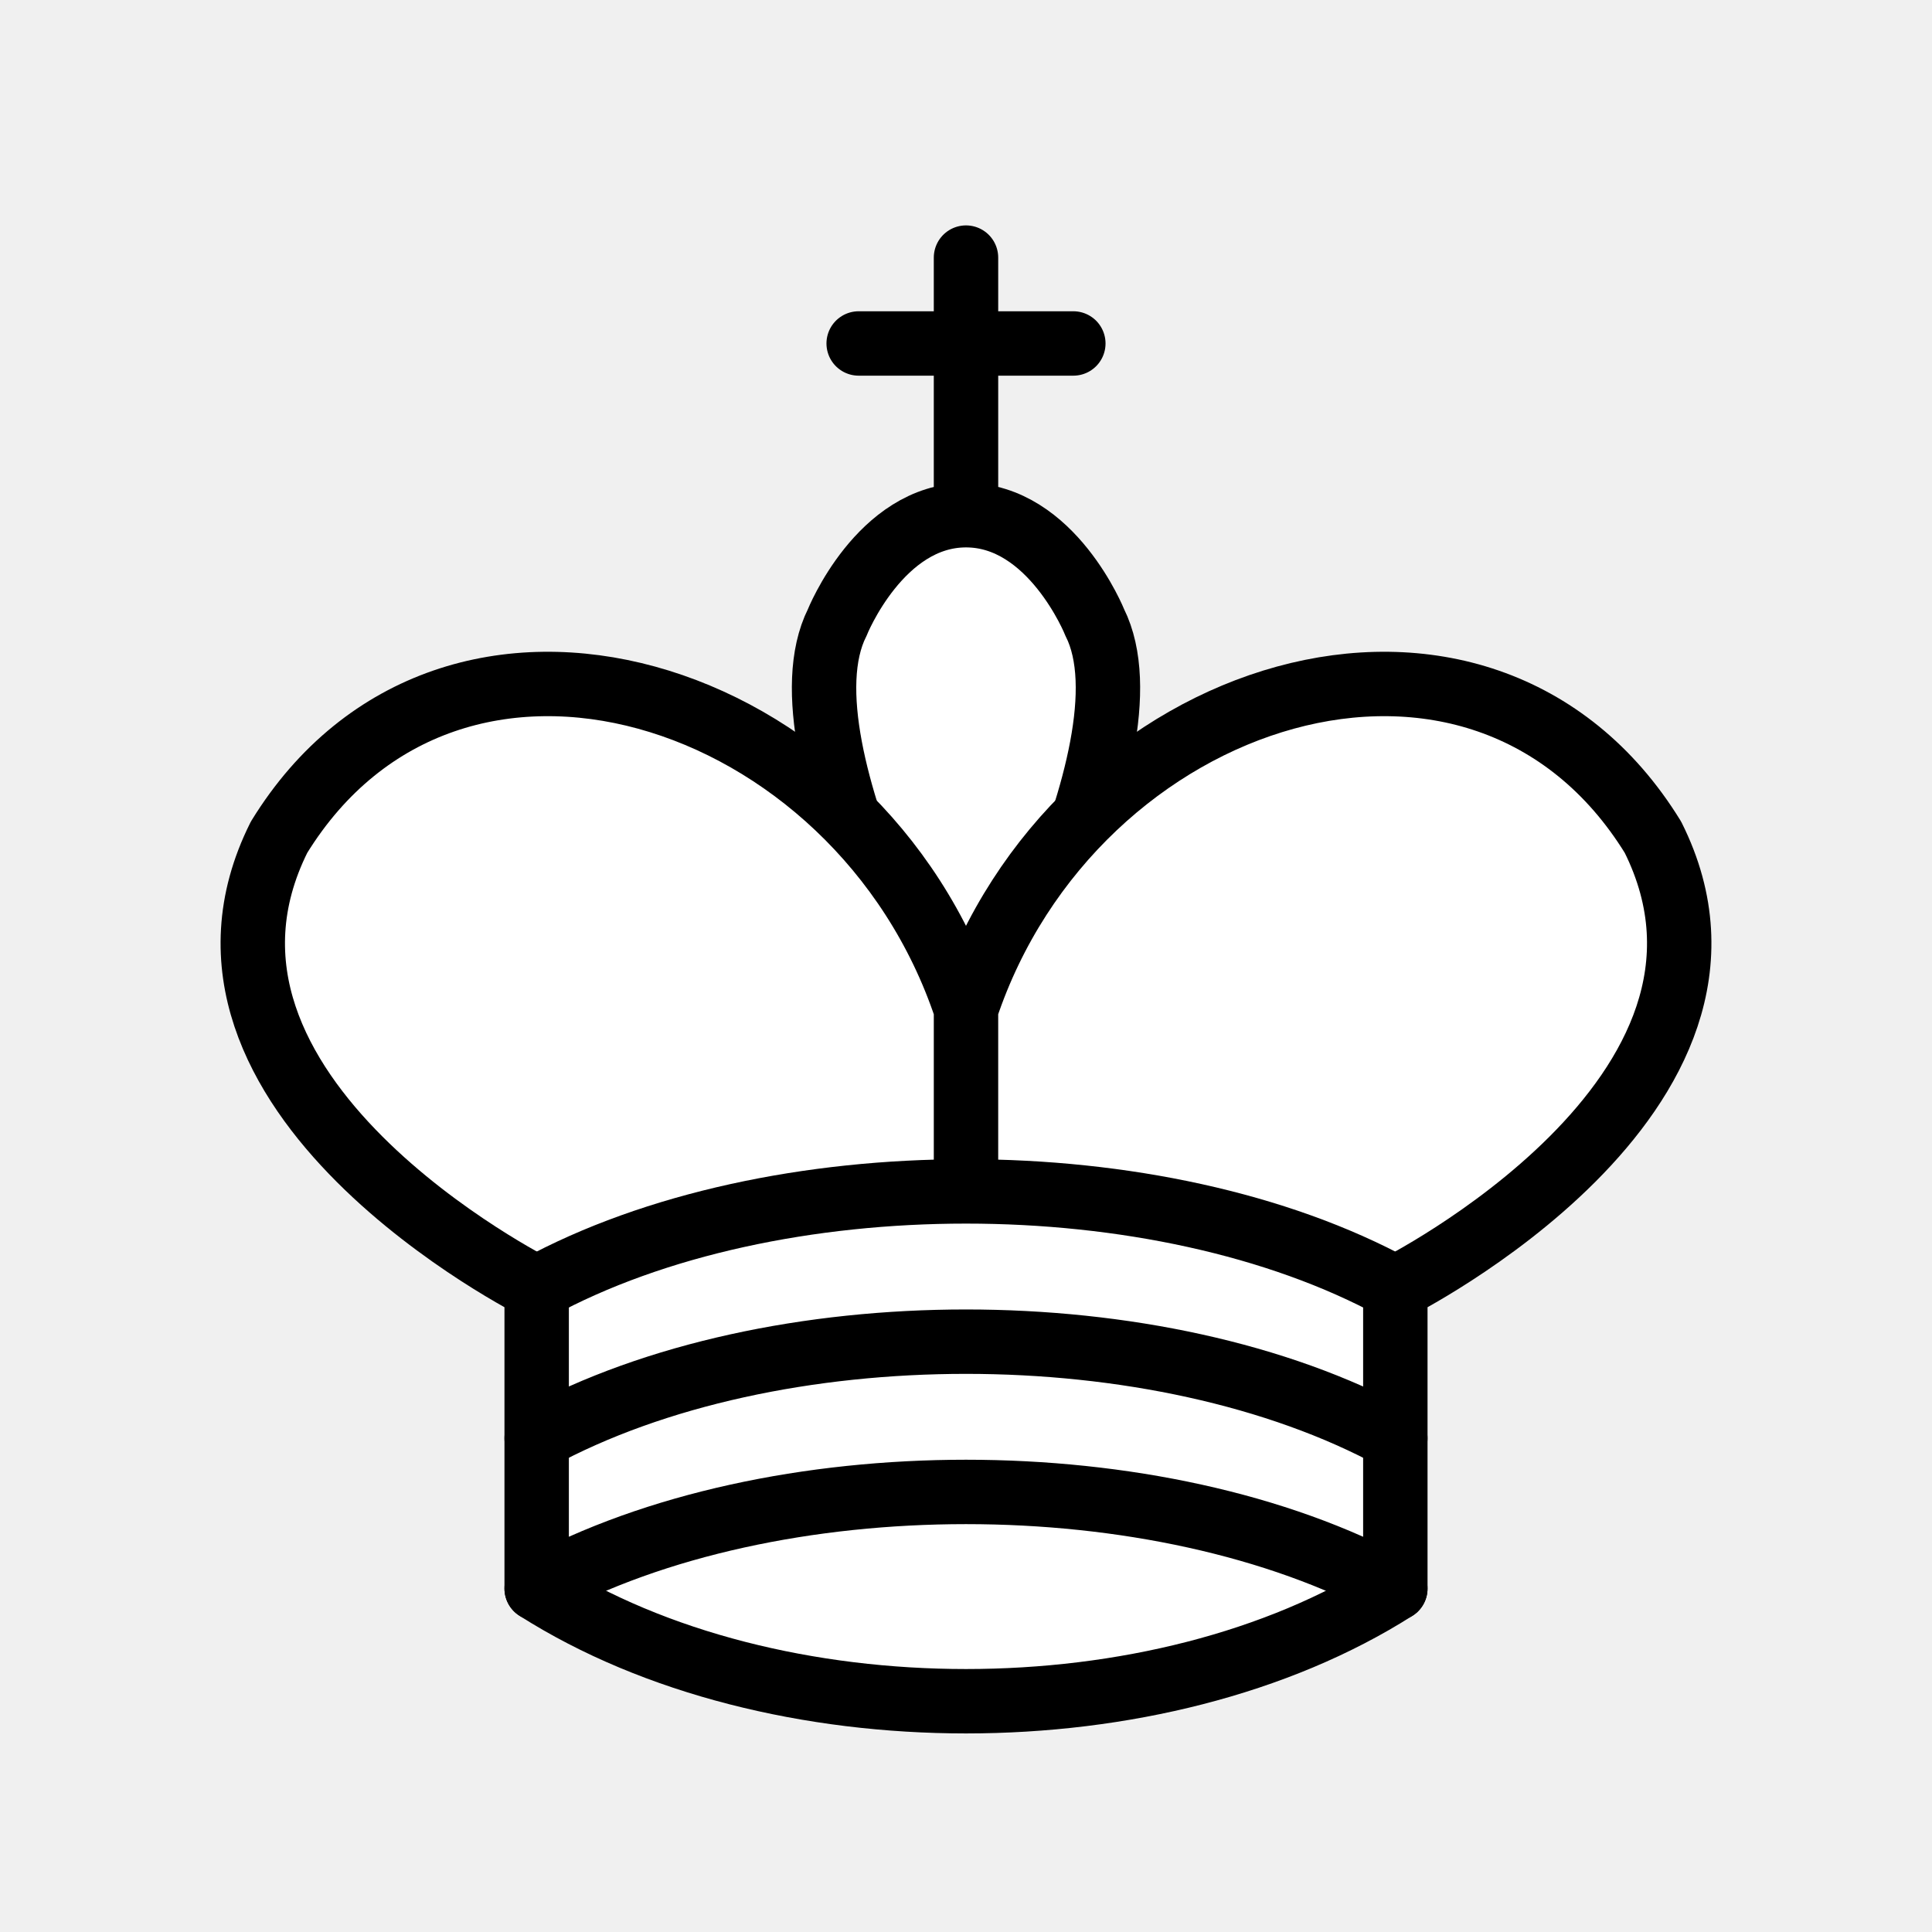
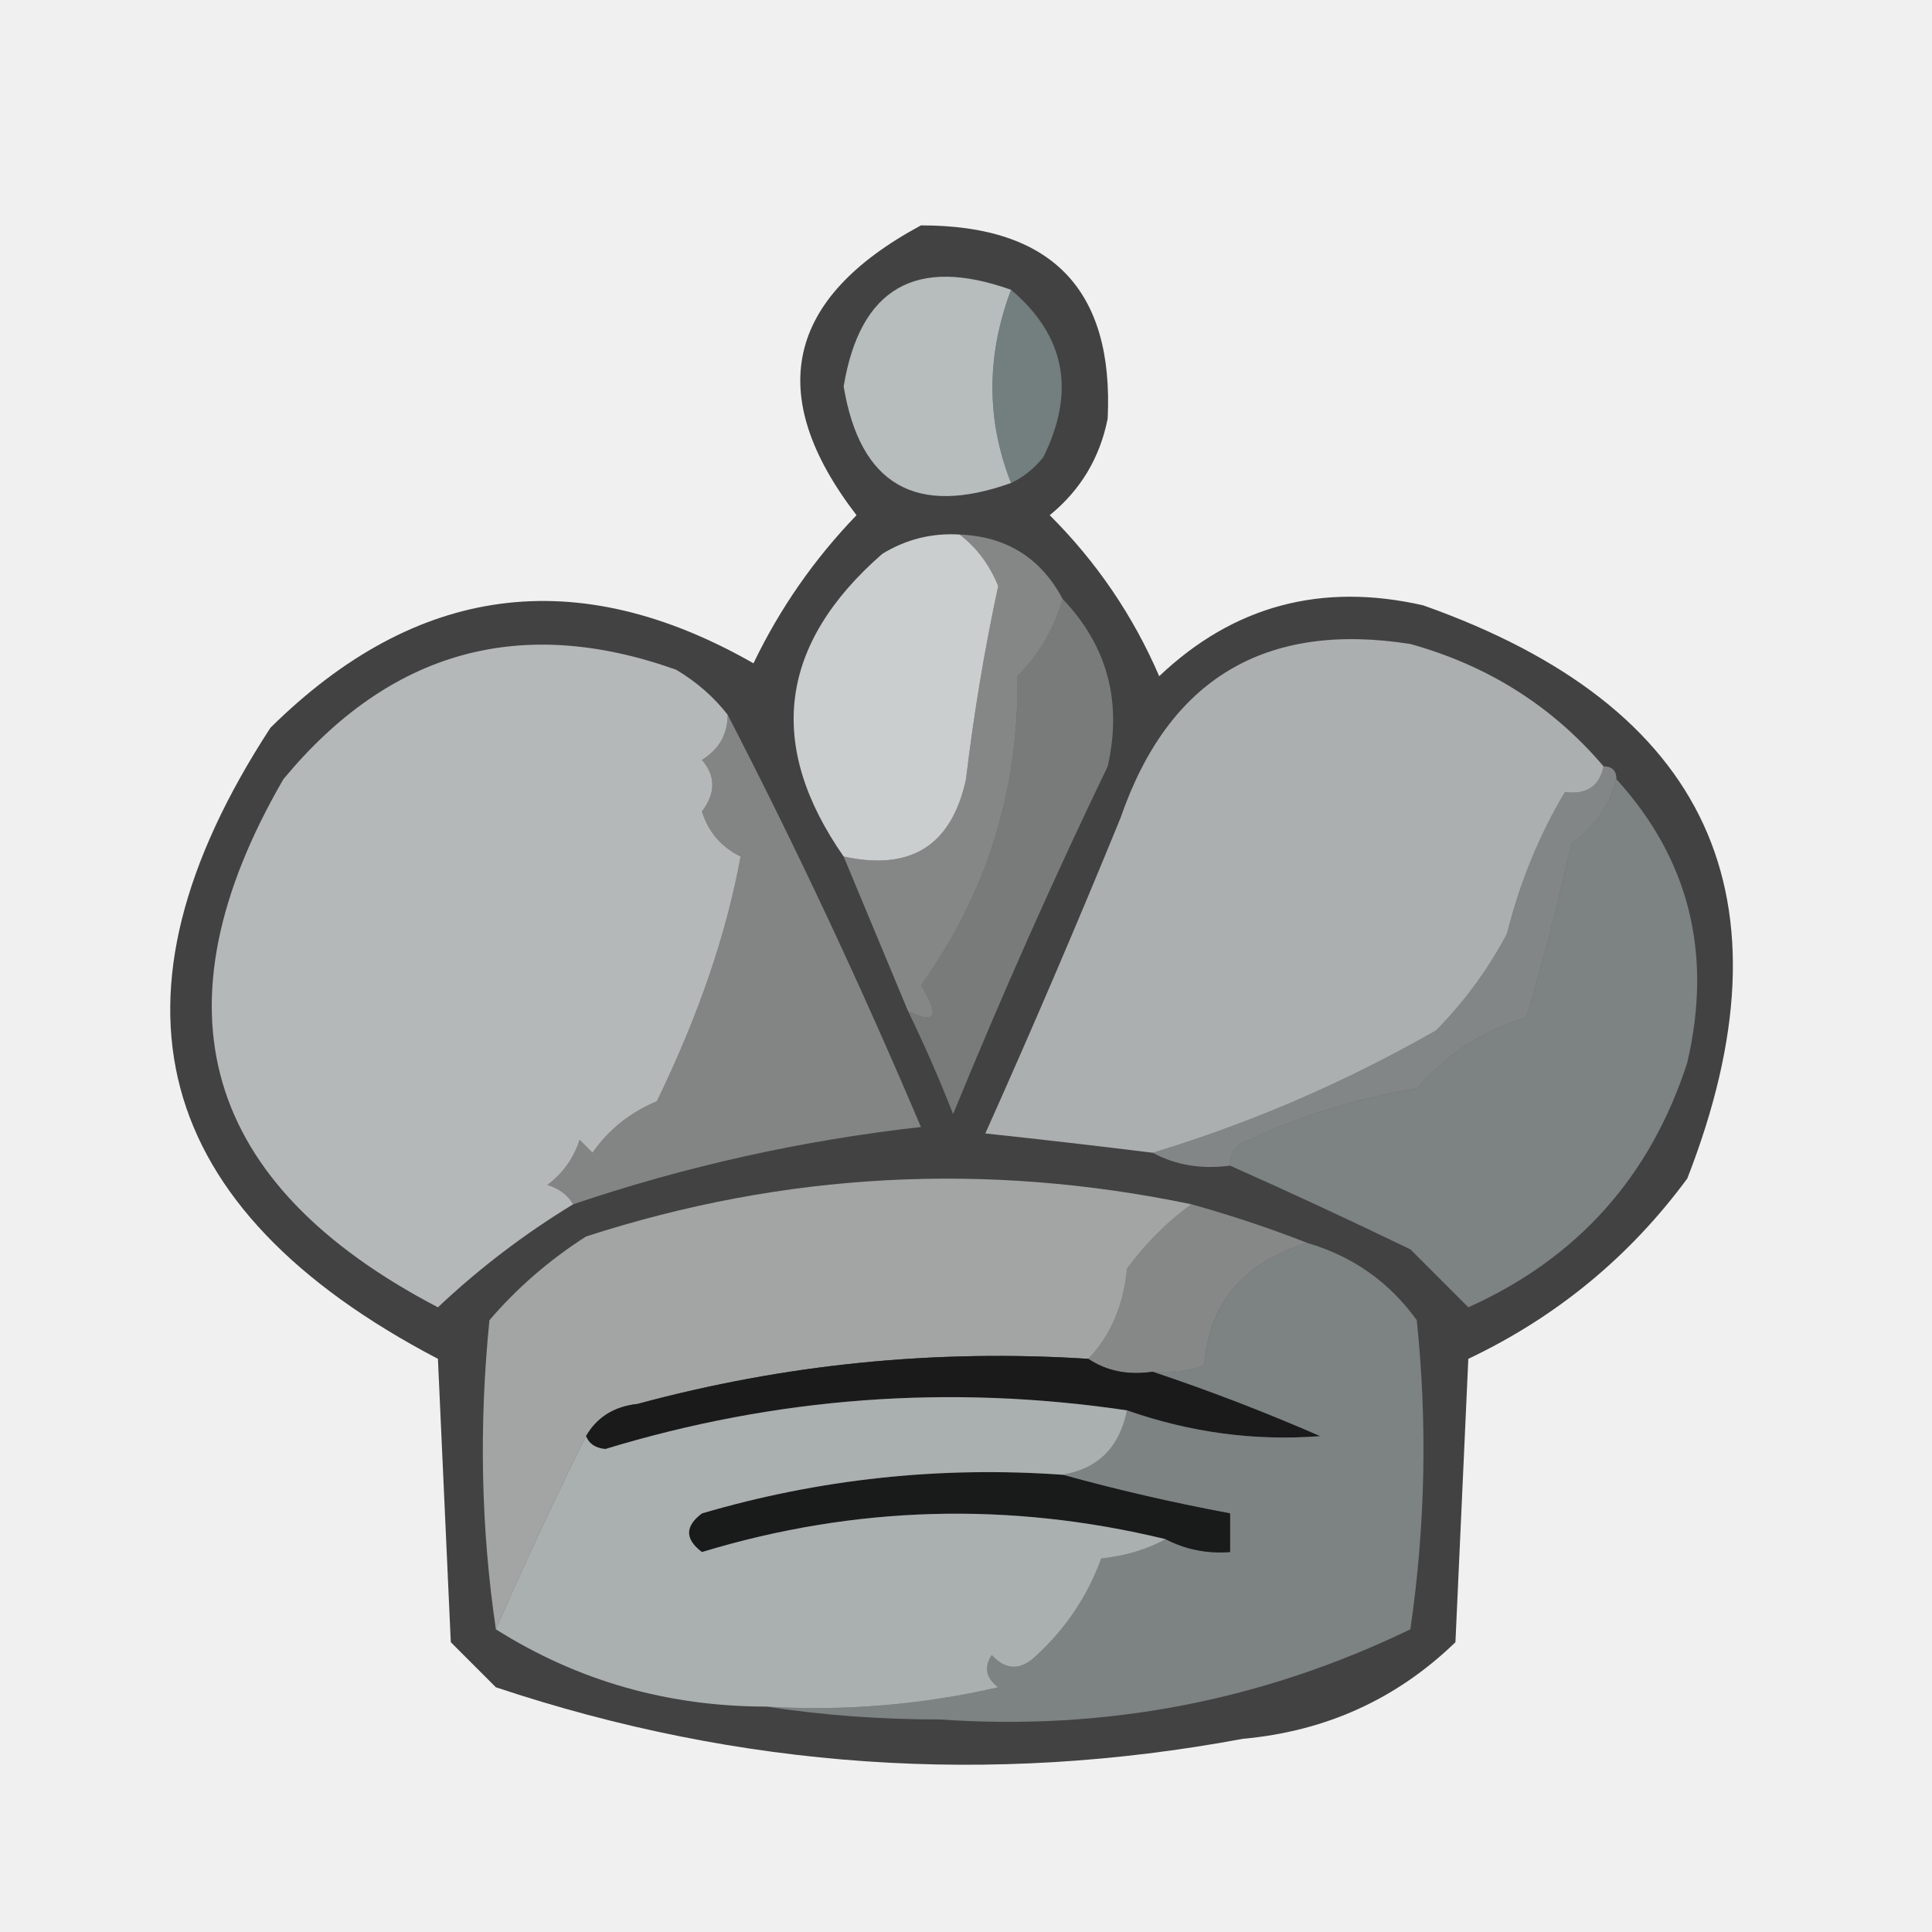
- <svg xmlns="http://www.w3.org/2000/svg" width="45" height="45">
-   <g fill="none" fill-rule="evenodd" stroke="#000" stroke-linecap="round" stroke-linejoin="round" stroke-width="1.5">
-     <path stroke-linejoin="miter" d="M22.5 11.63V6M20 8h5" />
-     <path fill="#fff" stroke-linecap="butt" stroke-linejoin="miter" d="M22.5 25s4.5-7.5 3-10.5c0 0-1-2.5-3-2.5s-3 2.5-3 2.5c-1.5 3 3 10.5 3 10.5" />
-     <path fill="#fff" d="M12.5 37c5.5 3.5 14.5 3.5 20 0v-7s9-4.5 6-10.5c-4-6.5-13.5-3.5-16 4V27v-3.5c-2.5-7.5-12-10.5-16-4-3 6 6 10.5 6 10.5v7" />
-     <path d="M12.5 30c5.5-3 14.5-3 20 0m-20 3.5c5.5-3 14.5-3 20 0m-20 3.5c5.5-3 14.5-3 20 0" />
+ <svg xmlns="http://www.w3.org/2000/svg" version="1.1" width="150px" height="150px" style="shape-rendering:geometricPrecision; text-rendering:geometricPrecision; image-rendering:optimizeQuality; fill-rule:evenodd; clip-rule:evenodd">
+   <g>
+     <path style="opacity:0.775" fill="#0f0f0f" d="M 71.5,17.5 C 81.651,17.483 86.484,22.483 86,32.5C 85.394,35.548 83.894,38.048 81.5,40C 85.146,43.64 87.979,47.807 90,52.5C 95.761,47.029 102.594,45.196 110.5,47C 132.678,54.852 139.511,69.686 131,91.5C 126.517,97.579 120.851,102.245 114,105.5C 113.667,112.833 113.333,120.167 113,127.5C 108.441,131.915 102.941,134.415 96.5,135C 76.809,138.665 57.476,137.331 38.5,131C 37.333,129.833 36.167,128.667 35,127.5C 34.667,120.167 34.333,112.833 34,105.5C 11.666,93.802 7.332,77.469 21,56.5C 32.296,45.339 44.796,43.672 58.5,51.5C 60.547,47.24 63.214,43.407 66.5,40C 59.326,30.663 60.993,23.163 71.5,17.5 Z" />
+   </g>
+   <g>
+     <path style="opacity:0.718" fill="#e4ebeb" d="M 78.5,22.5 C 76.573,27.617 76.573,32.617 78.5,37.5C 71.105,40.139 66.772,37.639 65.5,30C 66.772,22.361 71.105,19.861 78.5,22.5 Z" />
+   </g>
+   <g>
+     <path style="opacity:0.522" fill="#a0b4b4" d="M 78.5,22.5 C 82.704,26.061 83.537,30.395 81,35.5C 80.292,36.38 79.458,37.047 78.5,37.5C 76.573,32.617 76.573,27.617 78.5,22.5 Z" />
+   </g>
+   <g>
+     <path style="opacity:0.792" fill="#eef3f3" d="M 74.5,41.5 C 75.828,42.507 76.828,43.84 77.5,45.5C 76.436,50.445 75.603,55.445 75,60.5C 73.885,65.645 70.718,67.645 65.5,66.5C 59.467,57.849 60.467,50.016 68.5,43C 70.345,41.872 72.345,41.372 74.5,41.5 Z" />
+   </g>
+   <g>
+     <path style="opacity:0.658" fill="#eff5f5" d="M 56.5,55.5 C 56.489,57.017 55.823,58.184 54.5,59C 55.573,60.25 55.573,61.584 54.5,63C 54.988,64.584 55.988,65.751 57.5,66.5C 56.405,72.504 54.238,78.837 51,85.5C 48.929,86.364 47.262,87.697 46,89.5C 45.667,89.167 45.333,88.833 45,88.5C 44.535,89.931 43.701,91.097 42.5,92C 43.416,92.278 44.083,92.778 44.5,93.5C 40.704,95.811 37.204,98.477 34,101.5C 15.708,91.936 11.708,78.269 22,60.5C 30.254,50.523 40.421,47.69 52.5,52C 54.093,52.949 55.426,54.115 56.5,55.5 Z" />
+   </g>
+   <g>
+     <path style="opacity:0.611" fill="#eef4f3" d="M 124.5,59.5 C 124.179,61.048 123.179,61.715 121.5,61.5C 119.496,64.856 117.996,68.523 117,72.5C 115.533,75.266 113.7,77.766 111.5,80C 104.453,84.028 97.12,87.195 89.5,89.5C 85.181,88.965 80.848,88.465 76.5,88C 80.129,79.906 83.629,71.74 87,63.5C 90.723,52.721 98.223,48.221 109.5,50C 115.547,51.68 120.547,54.847 124.5,59.5 Z" />
+   </g>
+   <g>
+     <path style="opacity:0.478" fill="#ced4d4" d="M 74.5,41.5 C 78.141,41.652 80.807,43.318 82.5,46.5C 81.861,48.76 80.695,50.76 79,52.5C 79.099,61.4 76.599,69.4 71.5,76.5C 72.988,78.886 72.655,79.552 70.5,78.5C 68.833,74.5 67.167,70.5 65.5,66.5C 70.718,67.645 73.885,65.645 75,60.5C 75.603,55.445 76.436,50.445 77.5,45.5C 76.828,43.84 75.828,42.507 74.5,41.5 Z" />
+   </g>
+   <g>
+     <path style="opacity:0.483" fill="#b4b9b9" d="M 82.5,46.5 C 85.975,50.142 87.141,54.475 86,59.5C 81.725,68.382 77.725,77.382 74,86.5C 72.917,83.733 71.75,81.067 70.5,78.5C 72.655,79.552 72.988,78.886 71.5,76.5C 76.599,69.4 79.099,61.4 79,52.5C 80.695,50.76 81.861,48.76 82.5,46.5 Z" />
+   </g>
+   <g>
+     <path style="opacity:0.459" fill="#cfd2d2" d="M 56.5,55.5 C 61.865,65.894 66.865,76.56 71.5,87.5C 62.253,88.539 53.253,90.539 44.5,93.5C 44.083,92.778 43.416,92.278 42.5,92C 43.701,91.097 44.535,89.931 45,88.5C 45.333,88.833 45.667,89.167 46,89.5C 47.262,87.697 48.929,86.364 51,85.5C 54.238,78.837 56.405,72.504 57.5,66.5C 55.988,65.751 54.988,64.584 54.5,63C 55.573,61.584 55.573,60.25 54.5,59C 55.823,58.184 56.489,57.017 56.5,55.5 Z" />
+   </g>
+   <g>
+     <path style="opacity:0.553" fill="#abb5b5" d="M 125.5,60.5 C 131.144,66.698 132.978,74.031 131,82.5C 128.14,91.359 122.473,97.693 114,101.5C 112.522,100.022 111.022,98.522 109.5,97C 104.773,94.715 100.107,92.548 95.5,90.5C 95.47,89.503 95.97,88.836 97,88.5C 101.146,86.563 105.479,85.229 110,84.5C 112.32,81.841 115.154,80.008 118.5,79C 119.746,74.86 120.912,70.36 122,65.5C 123.802,64.211 124.969,62.544 125.5,60.5 Z" />
+   </g>
+   <g>
+     <path style="opacity:0.478" fill="#cbd0d0" d="M 124.5,59.5 C 125.167,59.5 125.5,59.833 125.5,60.5C 124.969,62.544 123.802,64.211 122,65.5C 120.912,70.36 119.746,74.86 118.5,79C 115.154,80.008 112.32,81.841 110,84.5C 105.479,85.229 101.146,86.563 97,88.5C 95.97,88.836 95.47,89.503 95.5,90.5C 93.265,90.795 91.265,90.461 89.5,89.5C 97.12,87.195 104.453,84.028 111.5,80C 113.7,77.766 115.533,75.266 117,72.5C 117.996,68.523 119.496,64.856 121.5,61.5C 123.179,61.715 124.179,61.048 124.5,59.5 Z" />
+   </g>
+   <g>
+     <path style="opacity:0.54" fill="#f5f7f7" d="M 92.5,93.5 C 90.629,94.854 88.963,96.52 87.5,98.5C 87.234,101.345 86.234,103.678 84.5,105.5C 72.622,104.736 60.956,105.903 49.5,109C 47.68,109.2 46.347,110.034 45.5,111.5C 43.012,116.509 40.679,121.509 38.5,126.5C 37.344,118.677 37.177,110.677 38,102.5C 40.139,99.999 42.639,97.832 45.5,96C 60.909,91.013 76.575,90.18 92.5,93.5 Z" />
+   </g>
+   <g>
+     <path style="opacity:0.455" fill="#d7dada" d="M 92.5,93.5 C 95.548,94.346 98.548,95.346 101.5,96.5C 96.533,98.027 93.867,101.194 93.5,106C 92.207,106.49 90.873,106.657 89.5,106.5C 87.585,106.784 85.919,106.451 84.5,105.5C 86.234,103.678 87.234,101.345 87.5,98.5C 88.963,96.52 90.629,94.854 92.5,93.5 Z" />
+   </g>
+   <g>
+     <path style="opacity:0.994" fill="#1a1a1a" d="M 84.5,105.5 C 85.919,106.451 87.585,106.784 89.5,106.5C 93.846,107.952 98.179,109.618 102.5,111.5C 97.441,111.894 92.441,111.227 87.5,109.5C 73.758,107.462 60.258,108.462 47,112.5C 46.235,112.43 45.735,112.097 45.5,111.5C 46.347,110.034 47.68,109.2 49.5,109C 60.956,105.903 72.622,104.736 84.5,105.5 Z" />
+   </g>
+   <g>
+     <path style="opacity:0.549" fill="#adb7b6" d="M 101.5,96.5 C 105.038,97.543 107.871,99.543 110,102.5C 110.832,110.521 110.665,118.521 109.5,126.5C 97.997,132.059 85.83,134.393 73,133.5C 68.32,133.499 63.821,133.166 59.5,132.5C 65.593,132.861 71.593,132.361 77.5,131C 76.549,130.282 76.383,129.449 77,128.5C 78.113,129.711 79.28,129.711 80.5,128.5C 82.785,126.387 84.452,123.887 85.5,121C 87.382,120.802 89.048,120.302 90.5,119.5C 92.042,120.301 93.709,120.634 95.5,120.5C 95.5,119.5 95.5,118.5 95.5,117.5C 91.015,116.66 86.681,115.66 82.5,114.5C 85.255,114.037 86.922,112.37 87.5,109.5C 92.441,111.227 97.441,111.894 102.5,111.5C 98.179,109.618 93.846,107.952 89.5,106.5C 90.873,106.657 92.207,106.49 93.5,106C 93.867,101.194 96.533,98.027 101.5,96.5 Z" />
+   </g>
+   <g>
+     <path style="opacity:0.994" fill="#191a1a" d="M 82.5,114.5 C 86.681,115.66 91.015,116.66 95.5,117.5C 95.5,118.5 95.5,119.5 95.5,120.5C 93.709,120.634 92.042,120.301 90.5,119.5C 78.369,116.564 66.369,116.897 54.5,120.5C 53.167,119.5 53.167,118.5 54.5,117.5C 63.622,114.825 72.955,113.825 82.5,114.5 Z" />
+   </g>
+   <g>
+     <path style="opacity:0.634" fill="#e6eded" d="M 87.5,109.5 C 86.922,112.37 85.255,114.037 82.5,114.5C 72.955,113.825 63.622,114.825 54.5,117.5C 53.167,118.5 53.167,119.5 54.5,120.5C 66.369,116.897 78.369,116.564 90.5,119.5C 89.048,120.302 87.382,120.802 85.5,121C 84.452,123.887 82.785,126.387 80.5,128.5C 79.28,129.711 78.113,129.711 77,128.5C 76.383,129.449 76.549,130.282 77.5,131C 71.593,132.361 65.593,132.861 59.5,132.5C 51.832,132.496 44.832,130.496 38.5,126.5C 40.679,121.509 43.012,116.509 45.5,111.5C 45.735,112.097 46.235,112.43 47,112.5C 60.258,108.462 73.758,107.462 87.5,109.5 Z" />
  </g>
</svg>
